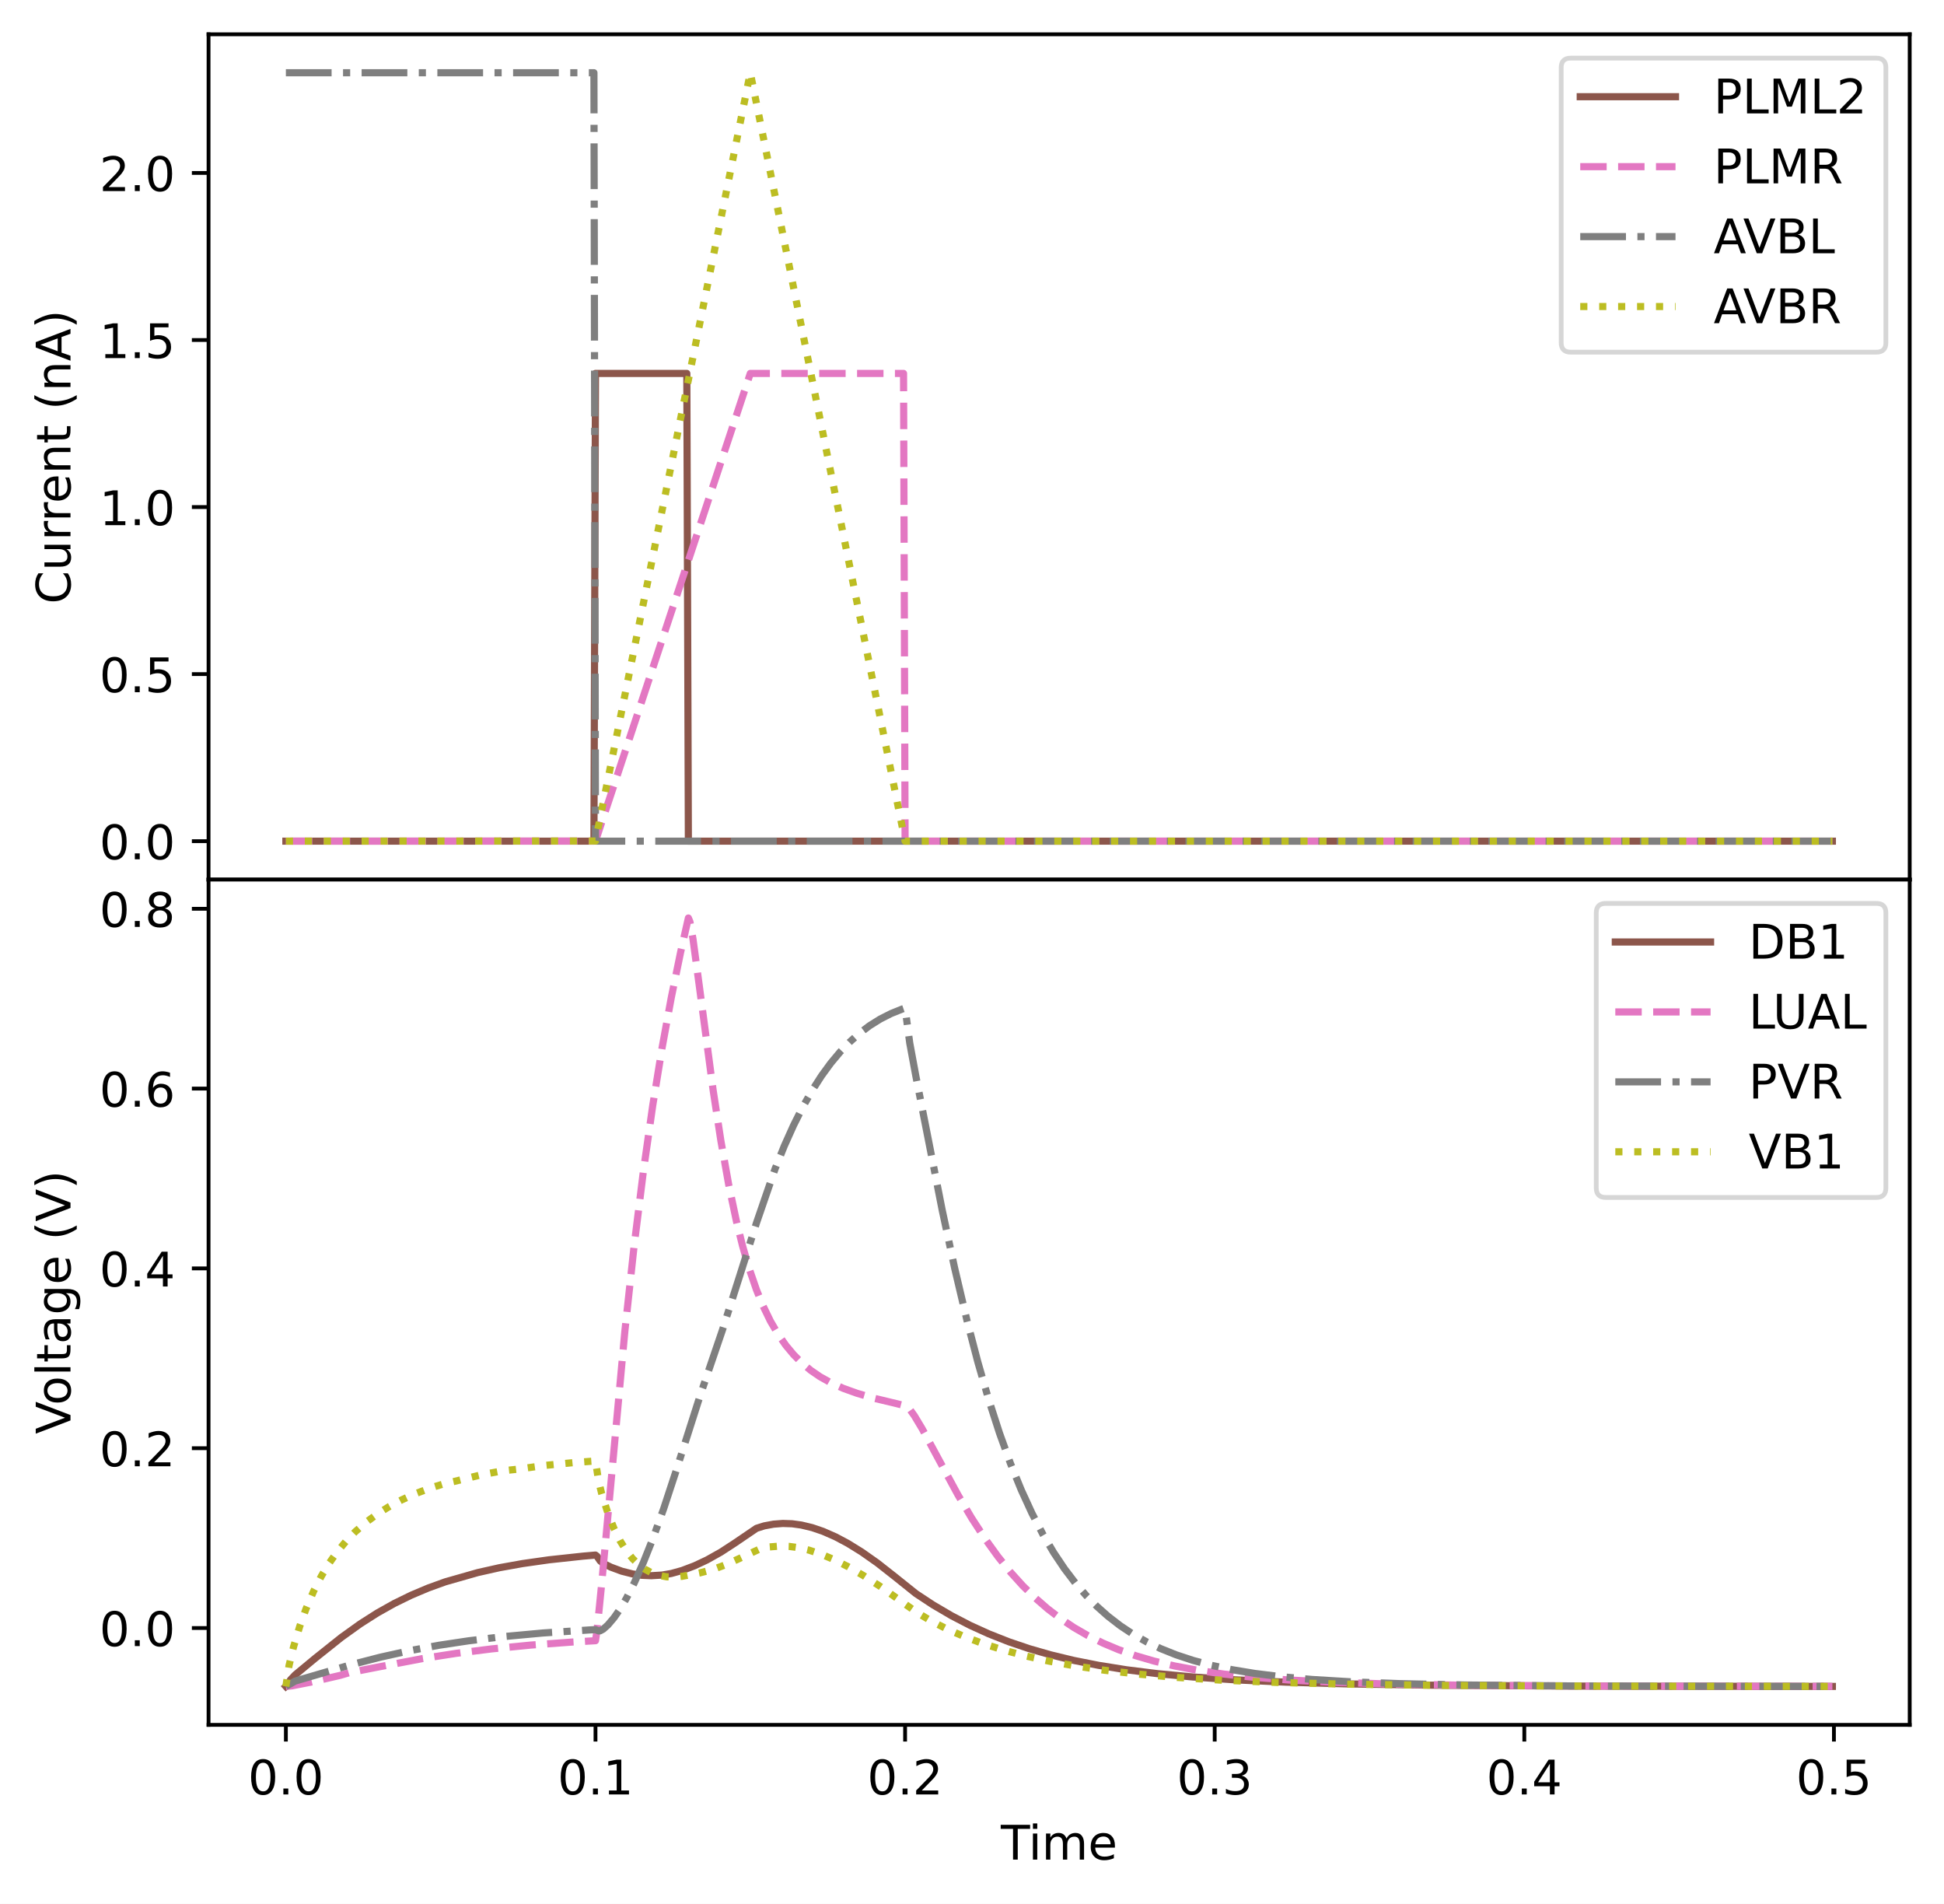
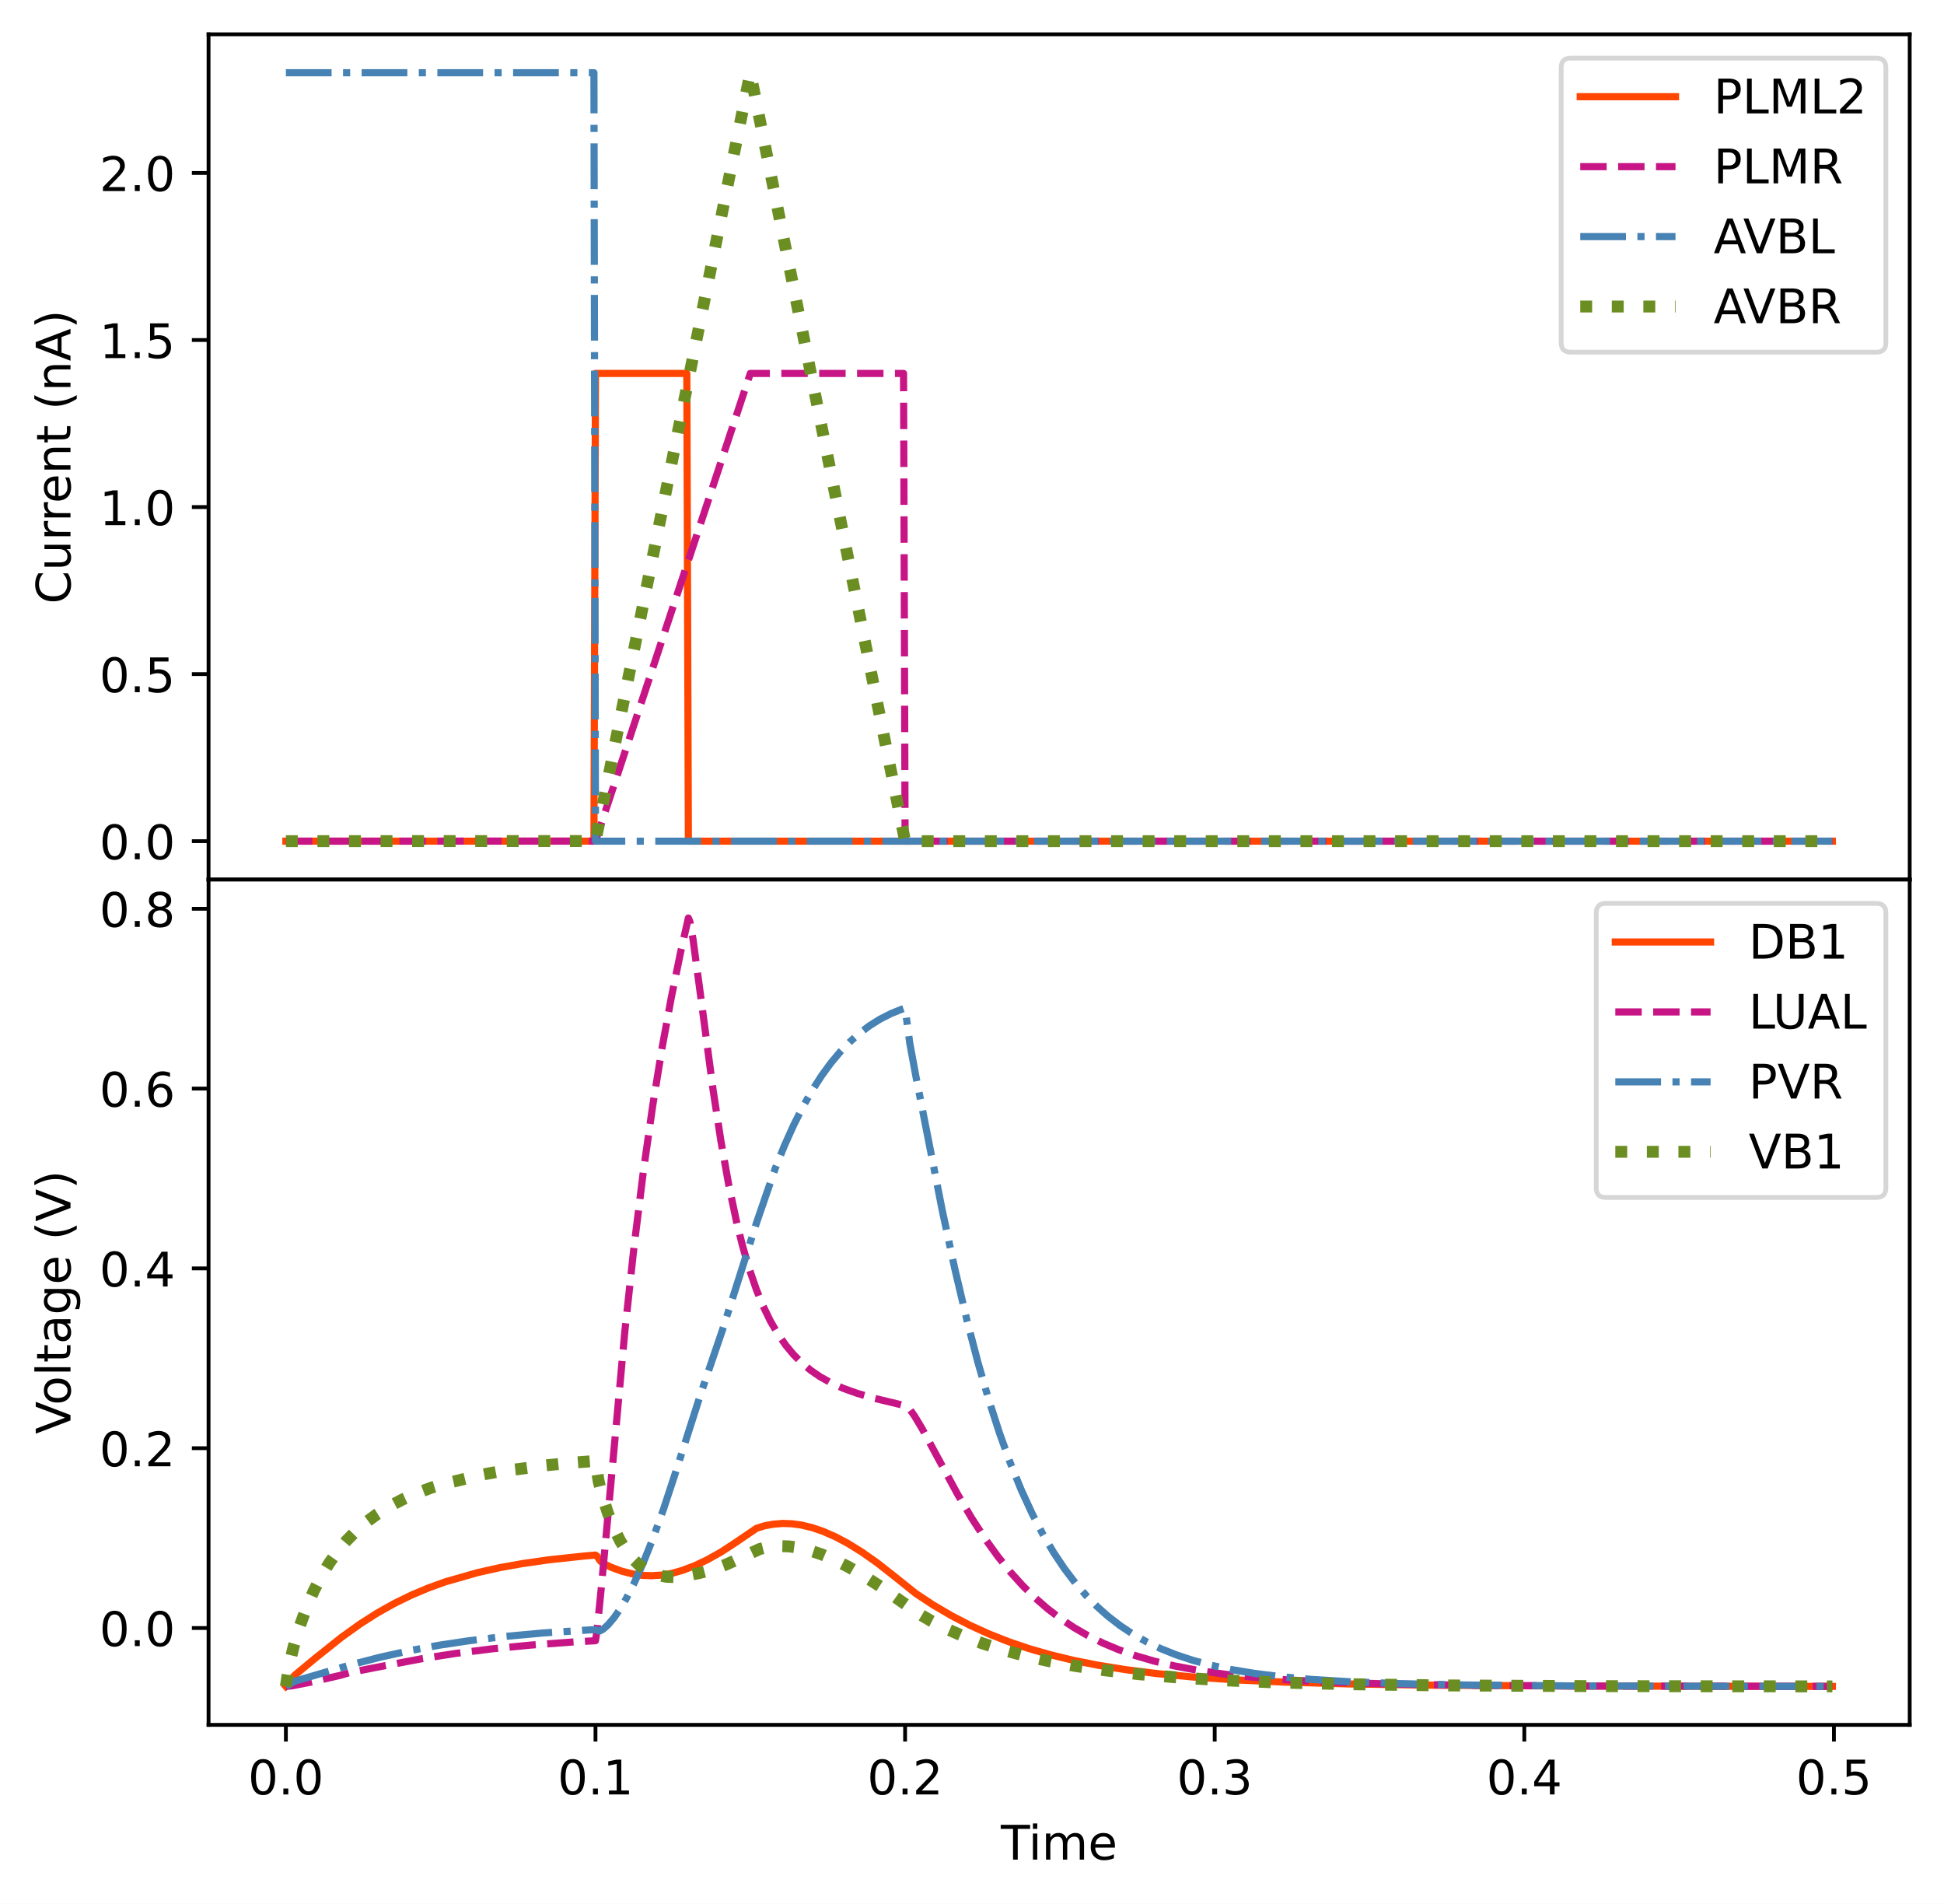
<svg xmlns="http://www.w3.org/2000/svg" xmlns:xlink="http://www.w3.org/1999/xlink" width="408.101pt" height="399.572pt" viewBox="0 0 408.101 399.572" version="1.1">
  <defs>
    <style type="text/css">*{stroke-linejoin: round; stroke-linecap: butt}</style>
  </defs>
  <g id="figure_1">
    <g id="patch_1">
      <path d="M 0 399.572  L 408.101 399.572  L 408.101 0  L 0 0  z " style="fill: #ffffff" />
    </g>
    <g id="axes_1">
      <g id="patch_2">
        <path d="M 43.781 184.608  L 400.901 184.608  L 400.901 7.2  L 43.781 7.2  z " style="fill: #ffffff" />
      </g>
      <g id="matplotlib.axis_1">
        <g id="xtick_1">
          <g id="line2d_1">
            <defs>
-               <path id="m1ed62a5388" d="M 0 0  L 0 3.5  " style="stroke: #000000; stroke-width: 0.8" />
+               <path id="m402989c9aa" d="M 0 0  L 0 3.5  " style="stroke: #000000; stroke-width: 0.8" />
            </defs>
            <g>
-               <use xlink:href="#m1ed62a5388" x="60.014" y="184.608" style="stroke: #000000; stroke-width: 0.8" />
+               <use xlink:href="#m402989c9aa" x="60.014" y="184.608" style="stroke: #000000; stroke-width: 0.8" />
            </g>
          </g>
        </g>
        <g id="xtick_2">
          <g id="line2d_2">
            <g>
-               <use xlink:href="#m1ed62a5388" x="125.01" y="184.608" style="stroke: #000000; stroke-width: 0.8" />
+               <use xlink:href="#m402989c9aa" x="125.01" y="184.608" style="stroke: #000000; stroke-width: 0.8" />
            </g>
          </g>
        </g>
        <g id="xtick_3">
          <g id="line2d_3">
            <g>
-               <use xlink:href="#m1ed62a5388" x="190.006" y="184.608" style="stroke: #000000; stroke-width: 0.8" />
+               <use xlink:href="#m402989c9aa" x="190.006" y="184.608" style="stroke: #000000; stroke-width: 0.8" />
            </g>
          </g>
        </g>
        <g id="xtick_4">
          <g id="line2d_4">
            <g>
-               <use xlink:href="#m1ed62a5388" x="255.002" y="184.608" style="stroke: #000000; stroke-width: 0.8" />
+               <use xlink:href="#m402989c9aa" x="255.002" y="184.608" style="stroke: #000000; stroke-width: 0.8" />
            </g>
          </g>
        </g>
        <g id="xtick_5">
          <g id="line2d_5">
            <g>
-               <use xlink:href="#m1ed62a5388" x="319.998" y="184.608" style="stroke: #000000; stroke-width: 0.8" />
+               <use xlink:href="#m402989c9aa" x="319.998" y="184.608" style="stroke: #000000; stroke-width: 0.8" />
            </g>
          </g>
        </g>
        <g id="xtick_6">
          <g id="line2d_6">
            <g>
-               <use xlink:href="#m1ed62a5388" x="384.994" y="184.608" style="stroke: #000000; stroke-width: 0.8" />
+               <use xlink:href="#m402989c9aa" x="384.994" y="184.608" style="stroke: #000000; stroke-width: 0.8" />
            </g>
          </g>
        </g>
      </g>
      <g id="matplotlib.axis_2">
        <g id="ytick_1">
          <g id="line2d_7">
            <defs>
-               <path id="macc963d89b" d="M 0 0  L -3.5 0  " style="stroke: #000000; stroke-width: 0.8" />
+               <path id="m63cb46b3cd" d="M 0 0  L -3.5 0  " style="stroke: #000000; stroke-width: 0.8" />
            </defs>
            <g>
-               <use xlink:href="#macc963d89b" x="43.781" y="176.544" style="stroke: #000000; stroke-width: 0.8" />
+               <use xlink:href="#m63cb46b3cd" x="43.781" y="176.544" style="stroke: #000000; stroke-width: 0.8" />
            </g>
          </g>
          <g id="text_1">
            <text style="font: 10px 'DejaVu Sans', 'Bitstream Vera Sans', 'Computer Modern Sans Serif', 'Lucida Grande', 'Verdana', 'Geneva', 'Lucid', 'Arial', 'Helvetica', 'Avant Garde', sans-serif; text-anchor: end" x="36.781" y="180.343" transform="rotate(-0 36.78125 180.3432)">0.0</text>
          </g>
        </g>
        <g id="ytick_2">
          <g id="line2d_8">
            <g>
-               <use xlink:href="#macc963d89b" x="43.781" y="141.483" style="stroke: #000000; stroke-width: 0.8" />
+               <use xlink:href="#m63cb46b3cd" x="43.781" y="141.483" style="stroke: #000000; stroke-width: 0.8" />
            </g>
          </g>
          <g id="text_2">
            <text style="font: 10px 'DejaVu Sans', 'Bitstream Vera Sans', 'Computer Modern Sans Serif', 'Lucida Grande', 'Verdana', 'Geneva', 'Lucid', 'Arial', 'Helvetica', 'Avant Garde', sans-serif; text-anchor: end" x="36.781" y="145.282" transform="rotate(-0 36.78125 145.2823)">0.5</text>
          </g>
        </g>
        <g id="ytick_3">
          <g id="line2d_9">
            <g>
-               <use xlink:href="#macc963d89b" x="43.781" y="106.422" style="stroke: #000000; stroke-width: 0.8" />
+               <use xlink:href="#m63cb46b3cd" x="43.781" y="106.422" style="stroke: #000000; stroke-width: 0.8" />
            </g>
          </g>
          <g id="text_3">
            <text style="font: 10px 'DejaVu Sans', 'Bitstream Vera Sans', 'Computer Modern Sans Serif', 'Lucida Grande', 'Verdana', 'Geneva', 'Lucid', 'Arial', 'Helvetica', 'Avant Garde', sans-serif; text-anchor: end" x="36.781" y="110.221" transform="rotate(-0 36.78125 110.2215)">1.0</text>
          </g>
        </g>
        <g id="ytick_4">
          <g id="line2d_10">
            <g>
-               <use xlink:href="#macc963d89b" x="43.781" y="71.361" style="stroke: #000000; stroke-width: 0.8" />
+               <use xlink:href="#m63cb46b3cd" x="43.781" y="71.361" style="stroke: #000000; stroke-width: 0.8" />
            </g>
          </g>
          <g id="text_4">
            <text style="font: 10px 'DejaVu Sans', 'Bitstream Vera Sans', 'Computer Modern Sans Serif', 'Lucida Grande', 'Verdana', 'Geneva', 'Lucid', 'Arial', 'Helvetica', 'Avant Garde', sans-serif; text-anchor: end" x="36.781" y="75.161" transform="rotate(-0 36.78125 75.16061)">1.5</text>
          </g>
        </g>
        <g id="ytick_5">
          <g id="line2d_11">
            <g>
-               <use xlink:href="#macc963d89b" x="43.781" y="36.301" style="stroke: #000000; stroke-width: 0.8" />
+               <use xlink:href="#m63cb46b3cd" x="43.781" y="36.301" style="stroke: #000000; stroke-width: 0.8" />
            </g>
          </g>
          <g id="text_5">
            <text style="font: 10px 'DejaVu Sans', 'Bitstream Vera Sans', 'Computer Modern Sans Serif', 'Lucida Grande', 'Verdana', 'Geneva', 'Lucid', 'Arial', 'Helvetica', 'Avant Garde', sans-serif; text-anchor: end" x="36.781" y="40.1" transform="rotate(-0 36.78125 40.09974)">2.0</text>
          </g>
        </g>
        <g id="text_6">
          <text style="font: 10px 'DejaVu Sans', 'Bitstream Vera Sans', 'Computer Modern Sans Serif', 'Lucida Grande', 'Verdana', 'Geneva', 'Lucid', 'Arial', 'Helvetica', 'Avant Garde', sans-serif; text-anchor: middle" x="14.798" y="95.904" transform="rotate(-90 14.79844 95.904)">Current (nA)</text>
        </g>
      </g>
      <g id="line2d_12">
-         <path d="M 60.014 176.544  L 124.685 176.544  L 125.01 78.374  L 144.184 78.374  L 144.509 176.544  L 384.669 176.544  L 384.669 176.544  " clip-path="url(#p8b879ee42c)" style="fill: none; stroke: #8c564b; stroke-width: 1.5; stroke-linecap: square" />
+         <path d="M 60.014 176.544  L 124.685 176.544  L 125.01 78.374  L 144.184 78.374  L 144.509 176.544  L 384.669 176.544  L 384.669 176.544  " clip-path="url(#p768c3f1b08)" style="fill: none; stroke: #ff4500; stroke-width: 1.5; stroke-linecap: square" />
      </g>
      <g id="line2d_13">
-         <path d="M 60.014 176.544  L 125.01 176.524  L 157.508 78.374  L 189.681 78.374  L 190.006 176.544  L 384.669 176.544  L 384.669 176.544  " clip-path="url(#p8b879ee42c)" style="fill: none; stroke-dasharray: 5.55,2.4; stroke-dashoffset: 0; stroke: #e377c2; stroke-width: 1.5" />
+         <path d="M 60.014 176.544  L 125.01 176.524  L 157.508 78.374  L 189.681 78.374  L 190.006 176.544  L 384.669 176.544  L 384.669 176.544  " clip-path="url(#p768c3f1b08)" style="fill: none; stroke-dasharray: 5.55,2.4; stroke-dashoffset: 0; stroke: #c71585; stroke-width: 1.5" />
      </g>
      <g id="line2d_14">
-         <path d="M 60.014 15.264  L 124.685 15.264  L 125.01 176.544  L 384.669 176.544  L 384.669 176.544  " clip-path="url(#p8b879ee42c)" style="fill: none; stroke-dasharray: 9.6,2.4,1.5,2.4; stroke-dashoffset: 0; stroke: #7f7f7f; stroke-width: 1.5" />
+         <path d="M 60.014 15.264  L 124.685 15.264  L 125.01 176.544  L 384.669 176.544  L 384.669 176.544  " clip-path="url(#p768c3f1b08)" style="fill: none; stroke-dasharray: 9.6,2.4,1.5,2.4; stroke-dashoffset: 0; stroke: #4682b4; stroke-width: 1.5" />
      </g>
      <g id="line2d_15">
-         <path d="M 60.014 176.544  L 125.01 176.512  L 157.508 15.264  L 190.006 176.544  L 384.669 176.544  L 384.669 176.544  " clip-path="url(#p8b879ee42c)" style="fill: none; stroke-dasharray: 1.5,2.475; stroke-dashoffset: 0; stroke: #bcbd22; stroke-width: 1.5" />
+         <path d="M 60.014 176.544  L 125.01 176.512  L 157.508 15.264  L 190.006 176.544  L 384.669 176.544  L 384.669 176.544  " clip-path="url(#p768c3f1b08)" style="fill: none; stroke-dasharray: 2.5,4.125; stroke-dashoffset: 0; stroke: #6b8e23; stroke-width: 2.5" />
      </g>
      <g id="patch_3">
        <path d="M 43.781 184.608  L 43.781 7.2  " style="fill: none; stroke: #000000; stroke-width: 0.8; stroke-linejoin: miter; stroke-linecap: square" />
      </g>
      <g id="patch_4">
        <path d="M 400.901 184.608  L 400.901 7.2  " style="fill: none; stroke: #000000; stroke-width: 0.8; stroke-linejoin: miter; stroke-linecap: square" />
      </g>
      <g id="patch_5">
        <path d="M 43.781 184.608  L 400.901 184.608  " style="fill: none; stroke: #000000; stroke-width: 0.8; stroke-linejoin: miter; stroke-linecap: square" />
      </g>
      <g id="patch_6">
        <path d="M 43.781 7.2  L 400.901 7.2  " style="fill: none; stroke: #000000; stroke-width: 0.8; stroke-linejoin: miter; stroke-linecap: square" />
      </g>
      <g id="legend_1">
        <g id="patch_7">
          <path d="M 329.737 73.912  L 393.901 73.912  Q 395.901 73.912 395.901 71.912  L 395.901 14.2  Q 395.901 12.2 393.901 12.2  L 329.737 12.2  Q 327.737 12.2 327.737 14.2  L 327.737 71.912  Q 327.737 73.912 329.737 73.912  z " style="fill: #ffffff; opacity: 0.8; stroke: #cccccc; stroke-linejoin: miter" />
        </g>
        <g id="line2d_16">
-           <path d="M 331.737 20.298  L 341.737 20.298  L 351.737 20.298  " style="fill: none; stroke: #8c564b; stroke-width: 1.5; stroke-linecap: square" />
+           <path d="M 331.737 20.298  L 341.737 20.298  L 351.737 20.298  " style="fill: none; stroke: #ff4500; stroke-width: 1.5; stroke-linecap: square" />
        </g>
        <g id="text_7">
          <text style="font: 10px 'DejaVu Sans', 'Bitstream Vera Sans', 'Computer Modern Sans Serif', 'Lucida Grande', 'Verdana', 'Geneva', 'Lucid', 'Arial', 'Helvetica', 'Avant Garde', sans-serif; text-anchor: start" x="359.737" y="23.798" transform="rotate(-0 359.7372 23.79844)">PLML2</text>
        </g>
        <g id="line2d_17">
-           <path d="M 331.737 34.977  L 341.737 34.977  L 351.737 34.977  " style="fill: none; stroke-dasharray: 5.55,2.4; stroke-dashoffset: 0; stroke: #e377c2; stroke-width: 1.5" />
+           <path d="M 331.737 34.977  L 341.737 34.977  L 351.737 34.977  " style="fill: none; stroke-dasharray: 5.55,2.4; stroke-dashoffset: 0; stroke: #c71585; stroke-width: 1.5" />
        </g>
        <g id="text_8">
          <text style="font: 10px 'DejaVu Sans', 'Bitstream Vera Sans', 'Computer Modern Sans Serif', 'Lucida Grande', 'Verdana', 'Geneva', 'Lucid', 'Arial', 'Helvetica', 'Avant Garde', sans-serif; text-anchor: start" x="359.737" y="38.477" transform="rotate(-0 359.7372 38.47656)">PLMR</text>
        </g>
        <g id="line2d_18">
-           <path d="M 331.737 49.655  L 341.737 49.655  L 351.737 49.655  " style="fill: none; stroke-dasharray: 9.6,2.4,1.5,2.4; stroke-dashoffset: 0; stroke: #7f7f7f; stroke-width: 1.5" />
+           <path d="M 331.737 49.655  L 341.737 49.655  L 351.737 49.655  " style="fill: none; stroke-dasharray: 9.6,2.4,1.5,2.4; stroke-dashoffset: 0; stroke: #4682b4; stroke-width: 1.5" />
        </g>
        <g id="text_9">
          <text style="font: 10px 'DejaVu Sans', 'Bitstream Vera Sans', 'Computer Modern Sans Serif', 'Lucida Grande', 'Verdana', 'Geneva', 'Lucid', 'Arial', 'Helvetica', 'Avant Garde', sans-serif; text-anchor: start" x="359.737" y="53.155" transform="rotate(-0 359.7372 53.15469)">AVBL</text>
        </g>
        <g id="line2d_19">
-           <path d="M 331.737 64.333  L 341.737 64.333  L 351.737 64.333  " style="fill: none; stroke-dasharray: 1.5,2.475; stroke-dashoffset: 0; stroke: #bcbd22; stroke-width: 1.5" />
+           <path d="M 331.737 64.333  L 341.737 64.333  L 351.737 64.333  " style="fill: none; stroke-dasharray: 2.5,4.125; stroke-dashoffset: 0; stroke: #6b8e23; stroke-width: 2.5" />
        </g>
        <g id="text_10">
          <text style="font: 10px 'DejaVu Sans', 'Bitstream Vera Sans', 'Computer Modern Sans Serif', 'Lucida Grande', 'Verdana', 'Geneva', 'Lucid', 'Arial', 'Helvetica', 'Avant Garde', sans-serif; text-anchor: start" x="359.737" y="67.833" transform="rotate(-0 359.7372 67.83281)">AVBR</text>
        </g>
      </g>
    </g>
    <g id="axes_2">
      <g id="patch_8">
        <path d="M 43.781 362.016  L 400.901 362.016  L 400.901 184.608  L 43.781 184.608  z " style="fill: #ffffff" />
      </g>
      <g id="matplotlib.axis_3">
        <g id="xtick_7">
          <g id="line2d_20">
            <g>
-               <use xlink:href="#m1ed62a5388" x="60.014" y="362.016" style="stroke: #000000; stroke-width: 0.8" />
+               <use xlink:href="#m402989c9aa" x="60.014" y="362.016" style="stroke: #000000; stroke-width: 0.8" />
            </g>
          </g>
          <g id="text_11">
            <text style="font: 10px 'DejaVu Sans', 'Bitstream Vera Sans', 'Computer Modern Sans Serif', 'Lucida Grande', 'Verdana', 'Geneva', 'Lucid', 'Arial', 'Helvetica', 'Avant Garde', sans-serif; text-anchor: middle" x="60.014" y="376.614" transform="rotate(-0 60.01398 376.6144)">0.0</text>
          </g>
        </g>
        <g id="xtick_8">
          <g id="line2d_21">
            <g>
-               <use xlink:href="#m1ed62a5388" x="125.01" y="362.016" style="stroke: #000000; stroke-width: 0.8" />
+               <use xlink:href="#m402989c9aa" x="125.01" y="362.016" style="stroke: #000000; stroke-width: 0.8" />
            </g>
          </g>
          <g id="text_12">
            <text style="font: 10px 'DejaVu Sans', 'Bitstream Vera Sans', 'Computer Modern Sans Serif', 'Lucida Grande', 'Verdana', 'Geneva', 'Lucid', 'Arial', 'Helvetica', 'Avant Garde', sans-serif; text-anchor: middle" x="125.01" y="376.614" transform="rotate(-0 125.0099 376.6144)">0.1</text>
          </g>
        </g>
        <g id="xtick_9">
          <g id="line2d_22">
            <g>
-               <use xlink:href="#m1ed62a5388" x="190.006" y="362.016" style="stroke: #000000; stroke-width: 0.8" />
+               <use xlink:href="#m402989c9aa" x="190.006" y="362.016" style="stroke: #000000; stroke-width: 0.8" />
            </g>
          </g>
          <g id="text_13">
            <text style="font: 10px 'DejaVu Sans', 'Bitstream Vera Sans', 'Computer Modern Sans Serif', 'Lucida Grande', 'Verdana', 'Geneva', 'Lucid', 'Arial', 'Helvetica', 'Avant Garde', sans-serif; text-anchor: middle" x="190.006" y="376.614" transform="rotate(-0 190.0058 376.6144)">0.2</text>
          </g>
        </g>
        <g id="xtick_10">
          <g id="line2d_23">
            <g>
-               <use xlink:href="#m1ed62a5388" x="255.002" y="362.016" style="stroke: #000000; stroke-width: 0.8" />
+               <use xlink:href="#m402989c9aa" x="255.002" y="362.016" style="stroke: #000000; stroke-width: 0.8" />
            </g>
          </g>
          <g id="text_14">
            <text style="font: 10px 'DejaVu Sans', 'Bitstream Vera Sans', 'Computer Modern Sans Serif', 'Lucida Grande', 'Verdana', 'Geneva', 'Lucid', 'Arial', 'Helvetica', 'Avant Garde', sans-serif; text-anchor: middle" x="255.002" y="376.614" transform="rotate(-0 255.0017 376.6144)">0.3</text>
          </g>
        </g>
        <g id="xtick_11">
          <g id="line2d_24">
            <g>
-               <use xlink:href="#m1ed62a5388" x="319.998" y="362.016" style="stroke: #000000; stroke-width: 0.8" />
+               <use xlink:href="#m402989c9aa" x="319.998" y="362.016" style="stroke: #000000; stroke-width: 0.8" />
            </g>
          </g>
          <g id="text_15">
            <text style="font: 10px 'DejaVu Sans', 'Bitstream Vera Sans', 'Computer Modern Sans Serif', 'Lucida Grande', 'Verdana', 'Geneva', 'Lucid', 'Arial', 'Helvetica', 'Avant Garde', sans-serif; text-anchor: middle" x="319.998" y="376.614" transform="rotate(-0 319.9976 376.6144)">0.4</text>
          </g>
        </g>
        <g id="xtick_12">
          <g id="line2d_25">
            <g>
-               <use xlink:href="#m1ed62a5388" x="384.994" y="362.016" style="stroke: #000000; stroke-width: 0.8" />
+               <use xlink:href="#m402989c9aa" x="384.994" y="362.016" style="stroke: #000000; stroke-width: 0.8" />
            </g>
          </g>
          <g id="text_16">
            <text style="font: 10px 'DejaVu Sans', 'Bitstream Vera Sans', 'Computer Modern Sans Serif', 'Lucida Grande', 'Verdana', 'Geneva', 'Lucid', 'Arial', 'Helvetica', 'Avant Garde', sans-serif; text-anchor: middle" x="384.994" y="376.614" transform="rotate(-0 384.9935 376.6144)">0.5</text>
          </g>
        </g>
        <g id="text_17">
          <text style="font: 10px 'DejaVu Sans', 'Bitstream Vera Sans', 'Computer Modern Sans Serif', 'Lucida Grande', 'Verdana', 'Geneva', 'Lucid', 'Arial', 'Helvetica', 'Avant Garde', sans-serif; text-anchor: middle" x="222.341" y="390.293" transform="rotate(-0 222.3413 390.2926)">Time</text>
        </g>
      </g>
      <g id="matplotlib.axis_4">
        <g id="ytick_6">
          <g id="line2d_26">
            <g>
-               <use xlink:href="#macc963d89b" x="43.781" y="341.687" style="stroke: #000000; stroke-width: 0.8" />
+               <use xlink:href="#m63cb46b3cd" x="43.781" y="341.687" style="stroke: #000000; stroke-width: 0.8" />
            </g>
          </g>
          <g id="text_18">
            <text style="font: 10px 'DejaVu Sans', 'Bitstream Vera Sans', 'Computer Modern Sans Serif', 'Lucida Grande', 'Verdana', 'Geneva', 'Lucid', 'Arial', 'Helvetica', 'Avant Garde', sans-serif; text-anchor: end" x="36.781" y="345.486" transform="rotate(-0 36.78125 345.4864)">0.0</text>
          </g>
        </g>
        <g id="ytick_7">
          <g id="line2d_27">
            <g>
-               <use xlink:href="#macc963d89b" x="43.781" y="303.949" style="stroke: #000000; stroke-width: 0.8" />
+               <use xlink:href="#m63cb46b3cd" x="43.781" y="303.949" style="stroke: #000000; stroke-width: 0.8" />
            </g>
          </g>
          <g id="text_19">
            <text style="font: 10px 'DejaVu Sans', 'Bitstream Vera Sans', 'Computer Modern Sans Serif', 'Lucida Grande', 'Verdana', 'Geneva', 'Lucid', 'Arial', 'Helvetica', 'Avant Garde', sans-serif; text-anchor: end" x="36.781" y="307.748" transform="rotate(-0 36.78125 307.7484)">0.2</text>
          </g>
        </g>
        <g id="ytick_8">
          <g id="line2d_28">
            <g>
-               <use xlink:href="#macc963d89b" x="43.781" y="266.211" style="stroke: #000000; stroke-width: 0.8" />
+               <use xlink:href="#m63cb46b3cd" x="43.781" y="266.211" style="stroke: #000000; stroke-width: 0.8" />
            </g>
          </g>
          <g id="text_20">
            <text style="font: 10px 'DejaVu Sans', 'Bitstream Vera Sans', 'Computer Modern Sans Serif', 'Lucida Grande', 'Verdana', 'Geneva', 'Lucid', 'Arial', 'Helvetica', 'Avant Garde', sans-serif; text-anchor: end" x="36.781" y="270.01" transform="rotate(-0 36.78125 270.0104)">0.4</text>
          </g>
        </g>
        <g id="ytick_9">
          <g id="line2d_29">
            <g>
-               <use xlink:href="#macc963d89b" x="43.781" y="228.473" style="stroke: #000000; stroke-width: 0.8" />
+               <use xlink:href="#m63cb46b3cd" x="43.781" y="228.473" style="stroke: #000000; stroke-width: 0.8" />
            </g>
          </g>
          <g id="text_21">
            <text style="font: 10px 'DejaVu Sans', 'Bitstream Vera Sans', 'Computer Modern Sans Serif', 'Lucida Grande', 'Verdana', 'Geneva', 'Lucid', 'Arial', 'Helvetica', 'Avant Garde', sans-serif; text-anchor: end" x="36.781" y="232.272" transform="rotate(-0 36.78125 232.2725)">0.6</text>
          </g>
        </g>
        <g id="ytick_10">
          <g id="line2d_30">
            <g>
-               <use xlink:href="#macc963d89b" x="43.781" y="190.735" style="stroke: #000000; stroke-width: 0.8" />
+               <use xlink:href="#m63cb46b3cd" x="43.781" y="190.735" style="stroke: #000000; stroke-width: 0.8" />
            </g>
          </g>
          <g id="text_22">
            <text style="font: 10px 'DejaVu Sans', 'Bitstream Vera Sans', 'Computer Modern Sans Serif', 'Lucida Grande', 'Verdana', 'Geneva', 'Lucid', 'Arial', 'Helvetica', 'Avant Garde', sans-serif; text-anchor: end" x="36.781" y="194.535" transform="rotate(-0 36.78125 194.5345)">0.8</text>
          </g>
        </g>
        <g id="text_23">
          <text style="font: 10px 'DejaVu Sans', 'Bitstream Vera Sans', 'Computer Modern Sans Serif', 'Lucida Grande', 'Verdana', 'Geneva', 'Lucid', 'Arial', 'Helvetica', 'Avant Garde', sans-serif; text-anchor: middle" x="14.798" y="273.312" transform="rotate(-90 14.79844 273.312)">Voltage (V)</text>
        </g>
      </g>
      <g id="line2d_31">
-         <path d="M 60.014 353.952  L 60.339 353.659  L 60.989 352.552  L 61.964 351.524  L 66.189 348.022  L 71.713 343.622  L 75.613 340.829  L 79.188 338.548  L 82.763 336.541  L 86.337 334.794  L 89.912 333.285  L 93.487 331.994  L 100.311 330.05  L 104.861 329.029  L 109.736 328.157  L 115.26 327.372  L 122.41 326.602  L 125.01 326.377  L 125.335 326.631  L 125.985 327.587  L 126.635 328.121  L 128.26 328.922  L 130.535 329.765  L 132.809 330.339  L 134.759 330.624  L 136.709 330.711  L 138.984 330.576  L 140.934 330.241  L 143.209 329.609  L 145.809 328.623  L 148.408 327.403  L 151.333 325.761  L 154.258 323.858  L 158.808 320.766  L 160.433 320.253  L 162.383 319.892  L 164.332 319.742  L 166.282 319.808  L 168.232 320.076  L 170.507 320.623  L 172.782 321.4  L 175.382 322.54  L 177.982 323.922  L 180.906 325.731  L 184.156 328.017  L 187.731 330.821  L 192.281 334.466  L 195.855 336.821  L 199.755 339.113  L 203.655 341.134  L 207.555 342.907  L 211.779 344.575  L 216.004 346.007  L 220.554 347.317  L 225.429 348.492  L 230.628 349.522  L 236.478 350.455  L 242.977 351.265  L 250.452 351.969  L 259.226 352.563  L 269.951 353.053  L 283.275 353.427  L 301.474 353.699  L 329.422 353.869  L 384.669 353.943  L 384.669 353.943  " clip-path="url(#pf38282c1b0)" style="fill: none; stroke: #8c564b; stroke-width: 1.5; stroke-linecap: square" />
+         <path d="M 60.014 353.952  L 60.339 353.659  L 60.989 352.552  L 61.964 351.524  L 66.189 348.022  L 71.713 343.622  L 75.613 340.829  L 79.188 338.548  L 82.763 336.541  L 86.337 334.794  L 89.912 333.285  L 93.487 331.994  L 100.311 330.05  L 104.861 329.029  L 109.736 328.157  L 115.26 327.372  L 122.41 326.602  L 125.01 326.377  L 125.335 326.631  L 125.985 327.587  L 126.635 328.121  L 128.26 328.922  L 130.535 329.765  L 132.809 330.339  L 134.759 330.624  L 136.709 330.711  L 138.984 330.576  L 140.934 330.241  L 143.209 329.609  L 145.809 328.623  L 148.408 327.403  L 151.333 325.761  L 154.258 323.858  L 158.808 320.766  L 160.433 320.253  L 162.383 319.892  L 164.332 319.742  L 166.282 319.808  L 168.232 320.076  L 170.507 320.623  L 172.782 321.4  L 175.382 322.54  L 177.982 323.922  L 180.906 325.731  L 184.156 328.017  L 187.731 330.821  L 192.281 334.466  L 195.855 336.821  L 199.755 339.113  L 203.655 341.134  L 207.555 342.907  L 211.779 344.575  L 216.004 346.007  L 220.554 347.317  L 225.429 348.492  L 230.628 349.522  L 236.478 350.455  L 242.977 351.265  L 250.452 351.969  L 259.226 352.563  L 269.951 353.053  L 283.275 353.427  L 301.474 353.699  L 329.422 353.869  L 384.669 353.943  L 384.669 353.943  " clip-path="url(#pa615d45f83)" style="fill: none; stroke: #ff4500; stroke-width: 1.5; stroke-linecap: square" />
      </g>
      <g id="line2d_32">
-         <path d="M 60.014 353.952  L 61.314 353.821  L 65.214 353.058  L 71.388 351.634  L 73.338 351.06  L 78.863 349.975  L 88.612 348.119  L 95.762 347.005  L 103.236 346.069  L 111.361 345.275  L 120.135 344.632  L 125.01 344.353  L 125.335 342.202  L 126.31 332.413  L 131.184 279.313  L 133.134 261.364  L 135.084 245.68  L 137.034 231.979  L 138.984 219.95  L 140.934 209.315  L 142.884 199.833  L 144.509 192.672  L 144.834 193.452  L 145.484 197.129  L 146.784 206.777  L 149.708 228.824  L 151.333 239.421  L 152.958 248.543  L 154.583 256.252  L 155.883 261.491  L 157.183 265.985  L 158.808 270.715  L 160.108 273.925  L 161.733 277.279  L 163.357 280.057  L 164.982 282.378  L 166.607 284.325  L 168.232 285.963  L 170.182 287.596  L 172.132 288.936  L 174.407 290.21  L 177.007 291.379  L 179.931 292.431  L 183.506 293.468  L 188.381 294.634  L 190.331 295.141  L 190.981 295.781  L 191.956 297.141  L 193.581 299.851  L 196.505 305.268  L 201.055 313.662  L 203.98 318.615  L 206.905 323.11  L 209.505 326.705  L 212.104 329.932  L 214.704 332.81  L 217.304 335.366  L 219.904 337.626  L 222.504 339.619  L 225.429 341.578  L 228.353 343.27  L 231.603 344.88  L 234.853 346.245  L 238.428 347.506  L 242.327 348.644  L 246.552 349.645  L 251.427 350.561  L 256.952 351.359  L 263.126 352.024  L 270.601 352.599  L 279.7 353.065  L 291.399 353.431  L 307.648 353.698  L 332.997 353.866  L 384.669 353.942  L 384.669 353.942  " clip-path="url(#pf38282c1b0)" style="fill: none; stroke-dasharray: 5.55,2.4; stroke-dashoffset: 0; stroke: #e377c2; stroke-width: 1.5" />
+         <path d="M 60.014 353.952  L 61.314 353.821  L 65.214 353.058  L 71.388 351.634  L 73.338 351.06  L 78.863 349.975  L 88.612 348.119  L 95.762 347.005  L 103.236 346.069  L 111.361 345.275  L 120.135 344.632  L 125.01 344.353  L 125.335 342.202  L 126.31 332.413  L 131.184 279.313  L 133.134 261.364  L 135.084 245.68  L 137.034 231.979  L 138.984 219.95  L 140.934 209.315  L 142.884 199.833  L 144.509 192.672  L 144.834 193.452  L 145.484 197.129  L 146.784 206.777  L 149.708 228.824  L 151.333 239.421  L 152.958 248.543  L 154.583 256.252  L 155.883 261.491  L 157.183 265.985  L 158.808 270.715  L 160.108 273.925  L 161.733 277.279  L 163.357 280.057  L 164.982 282.378  L 166.607 284.325  L 168.232 285.963  L 170.182 287.596  L 172.132 288.936  L 174.407 290.21  L 177.007 291.379  L 179.931 292.431  L 183.506 293.468  L 188.381 294.634  L 190.331 295.141  L 190.981 295.781  L 191.956 297.141  L 193.581 299.851  L 196.505 305.268  L 201.055 313.662  L 203.98 318.615  L 206.905 323.11  L 209.505 326.705  L 212.104 329.932  L 214.704 332.81  L 217.304 335.366  L 219.904 337.626  L 222.504 339.619  L 225.429 341.578  L 228.353 343.27  L 231.603 344.88  L 234.853 346.245  L 238.428 347.506  L 242.327 348.644  L 246.552 349.645  L 251.427 350.561  L 256.952 351.359  L 263.126 352.024  L 270.601 352.599  L 279.7 353.065  L 291.399 353.431  L 307.648 353.698  L 332.997 353.866  L 384.669 353.942  L 384.669 353.942  " clip-path="url(#pa615d45f83)" style="fill: none; stroke-dasharray: 5.55,2.4; stroke-dashoffset: 0; stroke: #c71585; stroke-width: 1.5" />
      </g>
      <g id="line2d_33">
-         <path d="M 60.014 353.952  L 61.964 352.825  L 73.663 349.404  L 79.838 347.812  L 86.012 346.444  L 92.187 345.302  L 98.362 344.375  L 105.511 343.508  L 113.961 342.732  L 123.71 342.092  L 125.01 342.022  L 125.66 342.296  L 125.985 342.275  L 126.635 341.921  L 127.61 341.052  L 128.91 339.52  L 130.21 337.649  L 131.509 335.436  L 133.134 332.244  L 135.084 327.879  L 137.034 322.988  L 139.309 316.686  L 141.909 308.779  L 147.108 292.501  L 151.658 279.157  L 155.233 267.941  L 158.808 256.661  L 162.708 245.33  L 164.657 240.485  L 166.607 236.148  L 168.557 232.277  L 170.507 228.838  L 172.457 225.798  L 174.407 223.127  L 176.357 220.791  L 178.307 218.763  L 180.256 217.012  L 182.531 215.286  L 184.806 213.865  L 187.081 212.713  L 189.356 211.798  L 190.006 211.577  L 190.981 218.912  L 192.281 225.945  L 197.805 254.041  L 200.405 266.138  L 203.005 277.161  L 205.28 285.881  L 207.555 293.749  L 209.83 300.802  L 212.104 307.094  L 214.379 312.684  L 216.654 317.636  L 218.929 322.011  L 221.204 325.869  L 223.479 329.265  L 225.754 332.252  L 228.028 334.876  L 230.303 337.179  L 232.578 339.201  L 235.178 341.209  L 237.778 342.937  L 240.703 344.596  L 243.627 345.997  L 246.877 347.302  L 250.452 348.483  L 254.352 349.525  L 258.576 350.423  L 263.451 351.226  L 268.976 351.909  L 275.475 352.489  L 283.6 352.979  L 293.999 353.367  L 307.973 353.65  L 329.422 353.838  L 370.044 353.932  L 384.669 353.941  L 384.669 353.941  " clip-path="url(#pf38282c1b0)" style="fill: none; stroke-dasharray: 9.6,2.4,1.5,2.4; stroke-dashoffset: 0; stroke: #7f7f7f; stroke-width: 1.5" />
+         <path d="M 60.014 353.952  L 61.964 352.825  L 73.663 349.404  L 79.838 347.812  L 86.012 346.444  L 92.187 345.302  L 98.362 344.375  L 105.511 343.508  L 113.961 342.732  L 123.71 342.092  L 125.01 342.022  L 125.66 342.296  L 125.985 342.275  L 126.635 341.921  L 127.61 341.052  L 128.91 339.52  L 130.21 337.649  L 131.509 335.436  L 133.134 332.244  L 135.084 327.879  L 137.034 322.988  L 139.309 316.686  L 141.909 308.779  L 147.108 292.501  L 151.658 279.157  L 155.233 267.941  L 158.808 256.661  L 162.708 245.33  L 164.657 240.485  L 166.607 236.148  L 168.557 232.277  L 170.507 228.838  L 172.457 225.798  L 174.407 223.127  L 176.357 220.791  L 178.307 218.763  L 180.256 217.012  L 182.531 215.286  L 184.806 213.865  L 187.081 212.713  L 189.356 211.798  L 190.006 211.577  L 190.981 218.912  L 192.281 225.945  L 197.805 254.041  L 200.405 266.138  L 203.005 277.161  L 205.28 285.881  L 207.555 293.749  L 209.83 300.802  L 212.104 307.094  L 214.379 312.684  L 216.654 317.636  L 218.929 322.011  L 221.204 325.869  L 223.479 329.265  L 225.754 332.252  L 228.028 334.876  L 230.303 337.179  L 232.578 339.201  L 235.178 341.209  L 237.778 342.937  L 240.703 344.596  L 243.627 345.997  L 246.877 347.302  L 250.452 348.483  L 254.352 349.525  L 258.576 350.423  L 263.451 351.226  L 268.976 351.909  L 275.475 352.489  L 283.6 352.979  L 293.999 353.367  L 307.973 353.65  L 329.422 353.838  L 370.044 353.932  L 384.669 353.941  L 384.669 353.941  " clip-path="url(#pa615d45f83)" style="fill: none; stroke-dasharray: 9.6,2.4,1.5,2.4; stroke-dashoffset: 0; stroke: #4682b4; stroke-width: 1.5" />
      </g>
      <g id="line2d_34">
-         <path d="M 60.014 353.952  L 60.664 349.623  L 61.639 345.59  L 62.939 341.284  L 64.239 337.669  L 65.864 333.9  L 67.489 330.752  L 69.113 328.067  L 70.738 325.767  L 72.688 323.415  L 74.638 321.422  L 76.913 319.448  L 79.188 317.77  L 81.788 316.143  L 84.387 314.765  L 87.312 313.452  L 90.562 312.229  L 93.487 311.337  L 95.437 310.904  L 100.961 309.548  L 105.511 308.697  L 108.761 308.345  L 114.286 307.572  L 120.46 306.97  L 125.01 306.623  L 125.66 310.822  L 126.31 313.477  L 127.61 317.569  L 128.91 320.831  L 130.21 323.442  L 131.509 325.511  L 132.809 327.138  L 134.109 328.4  L 135.409 329.359  L 136.709 330.061  L 138.334 330.642  L 139.959 330.945  L 141.584 330.995  L 143.209 330.838  L 146.784 330.157  L 149.708 329.388  L 152.308 328.415  L 154.908 327.244  L 159.458 325.114  L 161.083 324.706  L 163.682 324.498  L 165.632 324.556  L 167.582 324.818  L 169.857 325.353  L 172.457 326.222  L 175.057 327.321  L 177.982 328.79  L 181.231 330.664  L 184.806 332.973  L 189.031 335.976  L 192.606 338.506  L 195.53 340.239  L 198.78 341.895  L 202.355 343.458  L 206.255 344.917  L 210.479 346.262  L 215.029 347.485  L 220.229 348.648  L 225.754 349.656  L 231.928 350.561  L 239.078 351.376  L 247.202 352.069  L 256.627 352.645  L 268.001 353.111  L 282.625 353.475  L 302.449 353.731  L 333.647 353.886  L 384.669 353.943  L 384.669 353.943  " clip-path="url(#pf38282c1b0)" style="fill: none; stroke-dasharray: 1.5,2.475; stroke-dashoffset: 0; stroke: #bcbd22; stroke-width: 1.5" />
+         <path d="M 60.014 353.952  L 60.664 349.623  L 61.639 345.59  L 62.939 341.284  L 64.239 337.669  L 65.864 333.9  L 67.489 330.752  L 69.113 328.067  L 70.738 325.767  L 72.688 323.415  L 74.638 321.422  L 76.913 319.448  L 79.188 317.77  L 81.788 316.143  L 84.387 314.765  L 87.312 313.452  L 90.562 312.229  L 93.487 311.337  L 95.437 310.904  L 100.961 309.548  L 105.511 308.697  L 108.761 308.345  L 114.286 307.572  L 120.46 306.97  L 125.01 306.623  L 125.66 310.822  L 126.31 313.477  L 127.61 317.569  L 128.91 320.831  L 130.21 323.442  L 131.509 325.511  L 132.809 327.138  L 134.109 328.4  L 135.409 329.359  L 136.709 330.061  L 138.334 330.642  L 139.959 330.945  L 141.584 330.995  L 143.209 330.838  L 146.784 330.157  L 149.708 329.388  L 152.308 328.415  L 154.908 327.244  L 159.458 325.114  L 161.083 324.706  L 163.682 324.498  L 165.632 324.556  L 167.582 324.818  L 169.857 325.353  L 172.457 326.222  L 175.057 327.321  L 177.982 328.79  L 181.231 330.664  L 184.806 332.973  L 189.031 335.976  L 192.606 338.506  L 195.53 340.239  L 198.78 341.895  L 202.355 343.458  L 206.255 344.917  L 210.479 346.262  L 215.029 347.485  L 220.229 348.648  L 225.754 349.656  L 231.928 350.561  L 239.078 351.376  L 247.202 352.069  L 256.627 352.645  L 268.001 353.111  L 282.625 353.475  L 302.449 353.731  L 333.647 353.886  L 384.669 353.943  L 384.669 353.943  " clip-path="url(#pa615d45f83)" style="fill: none; stroke-dasharray: 2.5,4.125; stroke-dashoffset: 0; stroke: #6b8e23; stroke-width: 2.5" />
      </g>
      <g id="patch_9">
        <path d="M 43.781 362.016  L 43.781 184.608  " style="fill: none; stroke: #000000; stroke-width: 0.8; stroke-linejoin: miter; stroke-linecap: square" />
      </g>
      <g id="patch_10">
        <path d="M 400.901 362.016  L 400.901 184.608  " style="fill: none; stroke: #000000; stroke-width: 0.8; stroke-linejoin: miter; stroke-linecap: square" />
      </g>
      <g id="patch_11">
        <path d="M 43.781 362.016  L 400.901 362.016  " style="fill: none; stroke: #000000; stroke-width: 0.8; stroke-linejoin: miter; stroke-linecap: square" />
      </g>
      <g id="patch_12">
        <path d="M 43.781 184.608  L 400.901 184.608  " style="fill: none; stroke: #000000; stroke-width: 0.8; stroke-linejoin: miter; stroke-linecap: square" />
      </g>
      <g id="legend_2">
        <g id="patch_13">
          <path d="M 337.098 251.321  L 393.901 251.321  Q 395.901 251.321 395.901 249.321  L 395.901 191.608  Q 395.901 189.608 393.901 189.608  L 337.098 189.608  Q 335.098 189.608 335.098 191.608  L 335.098 249.321  Q 335.098 251.321 337.098 251.321  z " style="fill: #ffffff; opacity: 0.8; stroke: #cccccc; stroke-linejoin: miter" />
        </g>
        <g id="line2d_35">
-           <path d="M 339.098 197.706  L 349.098 197.706  L 359.098 197.706  " style="fill: none; stroke: #8c564b; stroke-width: 1.5; stroke-linecap: square" />
+           <path d="M 339.098 197.706  L 349.098 197.706  L 359.098 197.706  " style="fill: none; stroke: #ff4500; stroke-width: 1.5; stroke-linecap: square" />
        </g>
        <g id="text_24">
          <text style="font: 10px 'DejaVu Sans', 'Bitstream Vera Sans', 'Computer Modern Sans Serif', 'Lucida Grande', 'Verdana', 'Geneva', 'Lucid', 'Arial', 'Helvetica', 'Avant Garde', sans-serif; text-anchor: start" x="367.098" y="201.206" transform="rotate(-0 367.0981 201.2064)">DB1</text>
        </g>
        <g id="line2d_36">
-           <path d="M 339.098 212.385  L 349.098 212.385  L 359.098 212.385  " style="fill: none; stroke-dasharray: 5.55,2.4; stroke-dashoffset: 0; stroke: #e377c2; stroke-width: 1.5" />
+           <path d="M 339.098 212.385  L 349.098 212.385  L 359.098 212.385  " style="fill: none; stroke-dasharray: 5.55,2.4; stroke-dashoffset: 0; stroke: #c71585; stroke-width: 1.5" />
        </g>
        <g id="text_25">
          <text style="font: 10px 'DejaVu Sans', 'Bitstream Vera Sans', 'Computer Modern Sans Serif', 'Lucida Grande', 'Verdana', 'Geneva', 'Lucid', 'Arial', 'Helvetica', 'Avant Garde', sans-serif; text-anchor: start" x="367.098" y="215.885" transform="rotate(-0 367.0981 215.8846)">LUAL</text>
        </g>
        <g id="line2d_37">
-           <path d="M 339.098 227.063  L 349.098 227.063  L 359.098 227.063  " style="fill: none; stroke-dasharray: 9.6,2.4,1.5,2.4; stroke-dashoffset: 0; stroke: #7f7f7f; stroke-width: 1.5" />
+           <path d="M 339.098 227.063  L 349.098 227.063  L 359.098 227.063  " style="fill: none; stroke-dasharray: 9.6,2.4,1.5,2.4; stroke-dashoffset: 0; stroke: #4682b4; stroke-width: 1.5" />
        </g>
        <g id="text_26">
          <text style="font: 10px 'DejaVu Sans', 'Bitstream Vera Sans', 'Computer Modern Sans Serif', 'Lucida Grande', 'Verdana', 'Geneva', 'Lucid', 'Arial', 'Helvetica', 'Avant Garde', sans-serif; text-anchor: start" x="367.098" y="230.563" transform="rotate(-0 367.0981 230.5627)">PVR</text>
        </g>
        <g id="line2d_38">
-           <path d="M 339.098 241.741  L 349.098 241.741  L 359.098 241.741  " style="fill: none; stroke-dasharray: 1.5,2.475; stroke-dashoffset: 0; stroke: #bcbd22; stroke-width: 1.5" />
+           <path d="M 339.098 241.741  L 349.098 241.741  L 359.098 241.741  " style="fill: none; stroke-dasharray: 2.5,4.125; stroke-dashoffset: 0; stroke: #6b8e23; stroke-width: 2.5" />
        </g>
        <g id="text_27">
          <text style="font: 10px 'DejaVu Sans', 'Bitstream Vera Sans', 'Computer Modern Sans Serif', 'Lucida Grande', 'Verdana', 'Geneva', 'Lucid', 'Arial', 'Helvetica', 'Avant Garde', sans-serif; text-anchor: start" x="367.098" y="245.241" transform="rotate(-0 367.0981 245.2408)">VB1</text>
        </g>
      </g>
    </g>
  </g>
  <defs>
-     <clipPath id="p8b879ee42c">
+     <clipPath id="p768c3f1b08">
      <rect x="43.781" y="7.2" width="357.12" height="177.408" />
    </clipPath>
-     <clipPath id="pf38282c1b0">
+     <clipPath id="pa615d45f83">
      <rect x="43.781" y="184.608" width="357.12" height="177.408" />
    </clipPath>
  </defs>
</svg>
